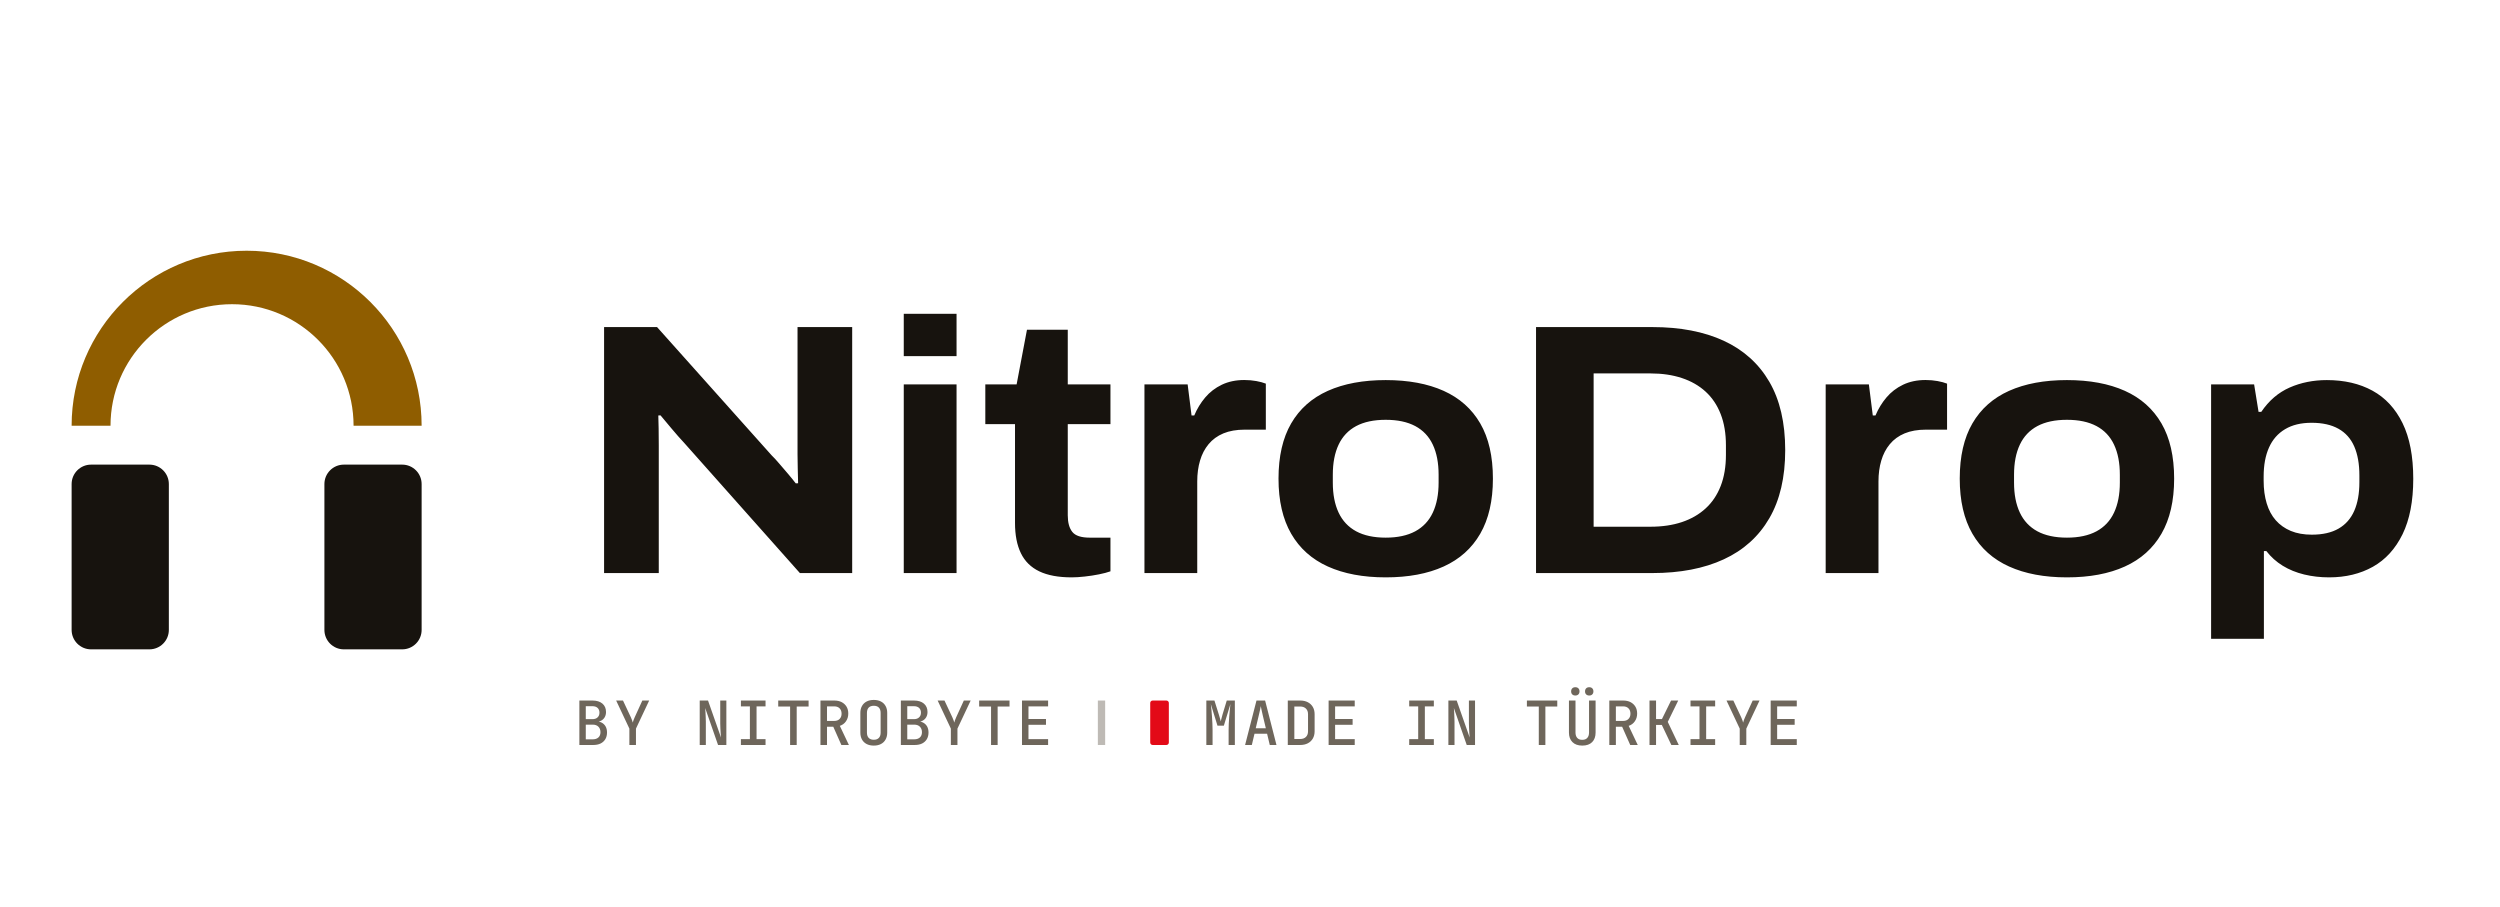
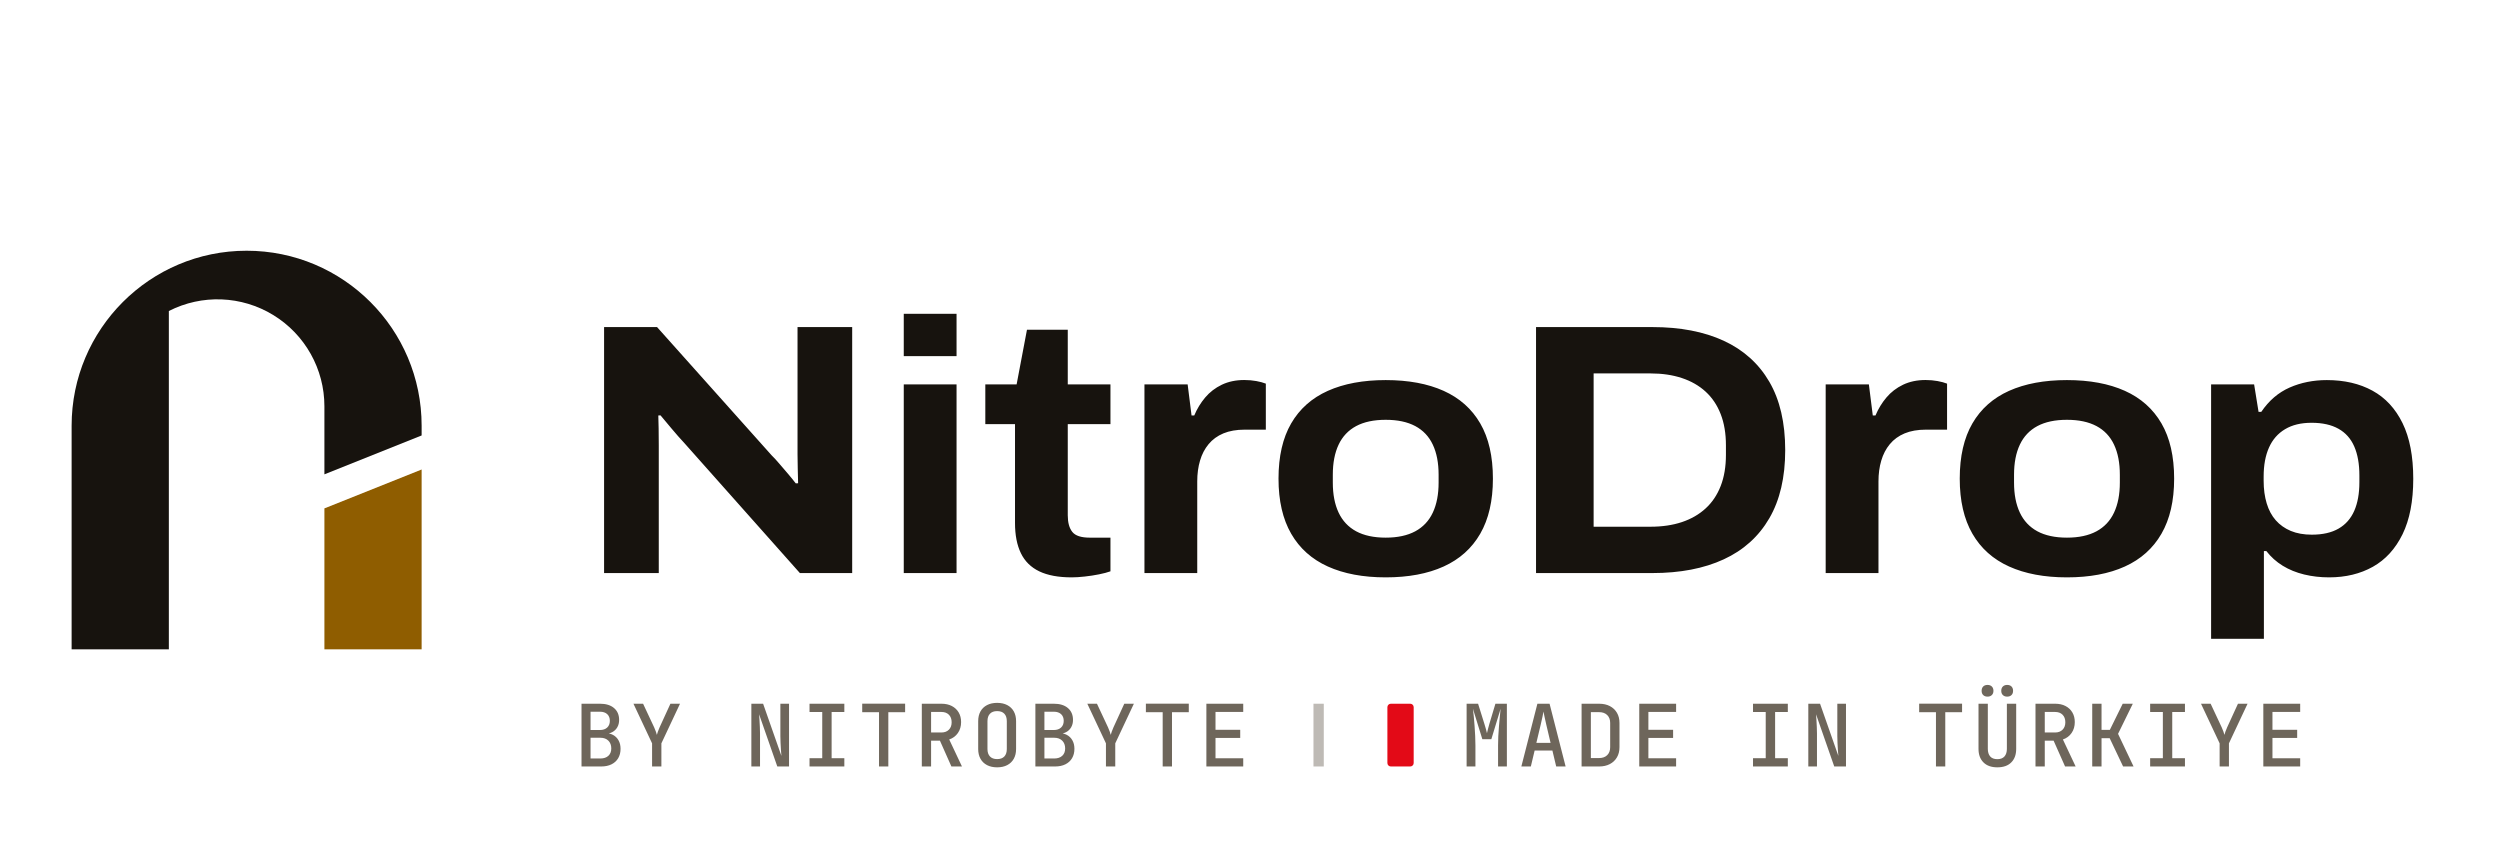
- <svg xmlns="http://www.w3.org/2000/svg" viewBox="0 0 698 253">
+ <svg xmlns="http://www.w3.org/2000/svg" viewBox="0 0 698 238">
  <g transform="translate(3.71 61.86) scale(2.7145)">
-     <path fill="#8F5D00" d="M6 21 A18 18 0 0 1 42 21 L35.0 21 A12.5 12.5 0 0 0 10.0 21 Z" />
-     <g fill="#17130E">
-       <rect x="6" y="25" width="10" height="19" rx="2" />
-       <rect x="32" y="25" width="10" height="19" rx="2" />
-     </g>
+     <defs>
+       <clipPath id="na3">
+         <polygon points="-10 -10 52 -10 52 18.000 24.0 29.200 24.0 54 -10 54" />
+       </clipPath>
+       <clipPath id="nb3">
+         <polygon points="24.0 32.700 52 21.500 52 54 24.0 54" />
+       </clipPath>
+     </defs>
+     <path fill="#17130E" fill-rule="evenodd" clip-path="url(#na3)" d="M6 44 L6 21 A18 18 0 0 1 42 21 L42 44 Z M16 44 L16 9.2 A11 11 0 0 1 32 19 L32 44 Z" />
+     <path fill="#8F5D00" fill-rule="evenodd" clip-path="url(#nb3)" d="M6 44 L6 21 A18 18 0 0 1 42 21 L42 44 Z M16 44 L16 9.2 A11 11 0 0 1 32 19 L32 44 Z" />
  </g>
  <path fill="#17130E" d="M168.66 160.00L168.66 91.32L183.45 91.32L215.46 127.15Q216.32 127.97 217.56 129.43Q218.81 130.89 220.09 132.38Q221.36 133.88 222.17 134.95L222.83 134.93Q222.78 133.07 222.73 130.80Q222.67 128.53 222.67 126.87L222.67 91.32L237.93 91.32L237.93 160.00L223.33 160.00L191.11 123.75Q189.36 121.88 187.44 119.58Q185.53 117.28 184.42 115.97L183.80 116.00Q183.85 117.37 183.89 119.63Q183.93 121.88 183.93 124.40L183.93 160.00L168.66 160.00ZM252.33 99.44L252.33 87.62L267.07 87.62L267.07 99.44L252.33 99.44ZM252.33 160.00L252.33 107.32L267.07 107.32L267.07 160.00L252.33 160.00ZM299.21 161.20Q293.67 161.20 290.17 159.52Q286.67 157.84 285.03 154.45Q283.39 151.07 283.39 146.02L283.39 118.41L275.10 118.41L275.10 107.32L283.84 107.32L286.73 92.07L298.12 92.07L298.12 107.32L310.04 107.32L310.04 118.41L298.12 118.41L298.12 143.88Q298.12 146.92 299.39 148.51Q300.66 150.11 304.24 150.11L310.04 150.11L310.04 159.51Q308.78 159.97 306.83 160.36Q304.89 160.75 302.85 160.97Q300.82 161.20 299.21 161.20ZM319.53 160.00L319.53 107.32L331.59 107.32L332.68 115.99L333.44 115.99Q334.60 113.22 336.50 110.97Q338.39 108.73 341.14 107.41Q343.89 106.10 347.39 106.10Q349.18 106.10 350.76 106.39Q352.34 106.68 353.42 107.11L353.42 119.96L347.52 119.96Q344.07 119.96 341.57 121.00Q339.06 122.05 337.44 124.01Q335.82 125.96 335.05 128.60Q334.27 131.23 334.27 134.40L334.27 160.00L319.53 160.00ZM386.89 161.20Q377.44 161.20 370.74 158.17Q364.03 155.14 360.50 149.02Q356.96 142.89 356.96 133.64Q356.96 124.30 360.50 118.21Q364.03 112.13 370.74 109.12Q377.44 106.12 386.89 106.12Q396.38 106.12 403.06 109.12Q409.75 112.13 413.28 118.21Q416.82 124.30 416.82 133.64Q416.82 142.89 413.28 149.02Q409.75 155.14 403.06 158.17Q396.38 161.20 386.89 161.20ZM386.89 150.11Q391.85 150.11 395.14 148.34Q398.43 146.56 400.04 143.12Q401.66 139.68 401.66 134.73L401.66 132.56Q401.66 127.58 400.04 124.15Q398.43 120.72 395.14 118.96Q391.85 117.21 386.89 117.21Q381.92 117.21 378.64 118.96Q375.36 120.72 373.74 124.15Q372.12 127.58 372.12 132.56L372.12 134.73Q372.12 139.68 373.74 143.12Q375.36 146.56 378.64 148.34Q381.92 150.11 386.89 150.11ZM428.86 160.00L428.86 91.32L461.34 91.32Q472.98 91.32 481.26 95.14Q489.55 98.97 493.99 106.58Q498.43 114.19 498.43 125.68Q498.43 137.08 493.99 144.71Q489.55 152.35 481.26 156.17Q472.98 160.00 461.34 160.00L428.86 160.00ZM444.94 147.06L460.84 147.06Q465.70 147.06 469.58 145.77Q473.47 144.47 476.21 141.95Q478.96 139.44 480.42 135.68Q481.88 131.92 481.88 126.99L481.88 124.35Q481.88 119.38 480.42 115.63Q478.96 111.87 476.21 109.35Q473.47 106.84 469.58 105.55Q465.70 104.26 460.84 104.26L444.94 104.26L444.94 147.06ZM509.73 160.00L509.73 107.32L521.79 107.32L522.88 115.99L523.64 115.99Q524.80 113.22 526.70 110.97Q528.59 108.73 531.34 107.41Q534.09 106.10 537.59 106.10Q539.38 106.10 540.96 106.39Q542.54 106.68 543.62 107.11L543.62 119.96L537.72 119.96Q534.27 119.96 531.77 121.00Q529.26 122.05 527.64 124.01Q526.02 125.96 525.25 128.60Q524.47 131.23 524.47 134.40L524.47 160.00L509.73 160.00ZM577.09 161.20Q567.64 161.20 560.94 158.17Q554.23 155.14 550.70 149.02Q547.16 142.89 547.16 133.64Q547.16 124.30 550.70 118.21Q554.23 112.13 560.94 109.12Q567.64 106.12 577.09 106.12Q586.58 106.12 593.26 109.12Q599.95 112.13 603.48 118.21Q607.02 124.30 607.02 133.64Q607.02 142.89 603.48 149.02Q599.95 155.14 593.26 158.17Q586.58 161.20 577.09 161.20ZM577.09 150.11Q582.05 150.11 585.34 148.34Q588.63 146.56 590.24 143.12Q591.86 139.68 591.86 134.73L591.86 132.56Q591.86 127.58 590.24 124.15Q588.63 120.72 585.34 118.96Q582.05 117.21 577.09 117.21Q572.12 117.21 568.84 118.96Q565.56 120.72 563.94 124.15Q562.32 127.58 562.32 132.56L562.32 134.73Q562.32 139.68 563.94 143.12Q565.56 146.56 568.84 148.34Q572.12 150.11 577.09 150.11ZM617.34 178.35L617.34 107.32L629.35 107.32L630.59 114.99L631.35 114.99Q634.54 110.28 639.27 108.20Q644.00 106.12 649.66 106.12Q657.00 106.12 662.40 109.08Q667.80 112.04 670.79 118.14Q673.78 124.25 673.78 133.69Q673.78 143.04 670.79 149.16Q667.79 155.28 662.51 158.24Q657.23 161.20 650.28 161.20Q646.63 161.20 643.33 160.40Q640.02 159.60 637.34 157.96Q634.66 156.31 632.76 153.85L632.08 153.85L632.08 178.35L617.34 178.35ZM645.45 149.28Q650.01 149.28 652.94 147.58Q655.87 145.89 657.31 142.62Q658.74 139.35 658.74 134.65L658.74 132.73Q658.74 127.95 657.31 124.66Q655.87 121.37 652.90 119.71Q649.93 118.04 645.38 118.04Q640.98 118.04 637.99 119.83Q634.99 121.61 633.50 124.96Q632.01 128.30 632.01 133.02L632.01 134.25Q632.01 137.73 632.86 140.54Q633.70 143.34 635.39 145.26Q637.09 147.19 639.60 148.24Q642.12 149.28 645.45 149.28Z" />
-   <path fill="#6E665B" transform="translate(160.32 208.00)" d="M1.44 0.00L1.44 -12.41L5.11 -12.41Q6.86 -12.41 7.87 -11.56Q8.88 -10.70 8.88 -9.21Q8.88 -8.37 8.51 -7.74Q8.15 -7.12 7.50 -6.78Q6.85 -6.44 5.98 -6.45L5.98 -6.61Q6.92 -6.63 7.64 -6.26Q8.35 -5.89 8.76 -5.19Q9.16 -4.48 9.16 -3.49Q9.16 -2.43 8.70 -1.64Q8.23 -0.85 7.38 -0.42Q6.52 0.00 5.33 0.00L1.44 0.00ZM3.23 -1.58L5.18 -1.58Q6.18 -1.58 6.76 -2.11Q7.33 -2.64 7.33 -3.57Q7.33 -4.52 6.76 -5.10Q6.18 -5.68 5.18 -5.68L3.23 -5.68L3.23 -1.58ZM3.23 -7.21L5.08 -7.21Q6.00 -7.21 6.52 -7.70Q7.05 -8.19 7.05 -9.02Q7.05 -9.86 6.53 -10.35Q6.01 -10.83 5.09 -10.83L3.23 -10.83L3.23 -7.21ZM15.40 0.00L15.40 -4.57L11.71 -12.41L13.62 -12.41L15.82 -7.72Q16.03 -7.25 16.17 -6.86Q16.30 -6.46 16.35 -6.25Q16.40 -6.46 16.53 -6.86Q16.67 -7.25 16.88 -7.72L19.02 -12.41L20.93 -12.41L17.24 -4.57L17.24 0.00L15.40 0.00ZM35.04 0.00L35.04 -12.41L37.36 -12.41L40.98 -2.09Q40.94 -2.58 40.89 -3.26Q40.84 -3.94 40.81 -4.67Q40.77 -5.40 40.77 -6.00L40.77 -12.41L42.48 -12.41L42.48 0.00L40.16 0.00L36.57 -10.32Q36.61 -9.87 36.65 -9.21Q36.68 -8.55 36.71 -7.84Q36.75 -7.13 36.75 -6.51L36.75 0.00L35.04 0.00ZM46.54 0.00L46.54 -1.64L49.05 -1.64L49.05 -10.77L46.54 -10.77L46.54 -12.41L53.42 -12.41L53.42 -10.77L50.91 -10.77L50.91 -1.64L53.42 -1.64L53.42 0.00L46.54 0.00ZM60.28 0.00L60.28 -10.73L56.96 -10.73L56.96 -12.42L65.44 -12.42L65.44 -10.73L62.12 -10.73L62.12 0.00L60.28 0.00ZM68.75 0.00L68.75 -12.41L72.63 -12.41Q73.81 -12.41 74.68 -11.96Q75.55 -11.50 76.04 -10.69Q76.52 -9.88 76.52 -8.78Q76.52 -7.54 75.88 -6.62Q75.25 -5.70 74.16 -5.34L76.69 0.00L74.59 0.00L72.33 -5.10L70.58 -5.10L70.58 0.00L68.75 0.00ZM70.58 -6.72L72.63 -6.72Q73.56 -6.72 74.10 -7.27Q74.65 -7.82 74.65 -8.74Q74.65 -9.68 74.10 -10.23Q73.56 -10.78 72.63 -10.78L70.58 -10.78L70.58 -6.72ZM83.64 0.17Q82.48 0.17 81.64 -0.27Q80.80 -0.71 80.35 -1.52Q79.89 -2.34 79.89 -3.45L79.89 -8.96Q79.89 -10.08 80.35 -10.89Q80.80 -11.70 81.64 -12.14Q82.48 -12.58 83.64 -12.58Q84.80 -12.58 85.64 -12.14Q86.48 -11.70 86.93 -10.89Q87.39 -10.08 87.39 -8.97L87.39 -3.45Q87.39 -2.34 86.93 -1.52Q86.48 -0.71 85.64 -0.27Q84.80 0.17 83.64 0.17ZM83.64 -1.46Q84.57 -1.46 85.06 -1.98Q85.55 -2.49 85.55 -3.45L85.55 -8.96Q85.55 -9.92 85.06 -10.44Q84.58 -10.95 83.64 -10.95Q82.72 -10.95 82.22 -10.44Q81.73 -9.92 81.73 -8.96L81.73 -3.45Q81.73 -2.49 82.22 -1.98Q82.72 -1.46 83.64 -1.46ZM91.20 0.00L91.20 -12.41L94.87 -12.41Q96.62 -12.41 97.63 -11.56Q98.64 -10.70 98.64 -9.21Q98.64 -8.37 98.27 -7.74Q97.91 -7.12 97.26 -6.78Q96.61 -6.44 95.74 -6.45L95.74 -6.61Q96.68 -6.63 97.40 -6.26Q98.11 -5.89 98.52 -5.19Q98.92 -4.48 98.92 -3.49Q98.92 -2.43 98.46 -1.64Q97.99 -0.85 97.14 -0.42Q96.28 0.00 95.09 0.00L91.20 0.00ZM92.99 -1.58L94.94 -1.58Q95.94 -1.58 96.52 -2.11Q97.09 -2.64 97.09 -3.57Q97.09 -4.52 96.52 -5.10Q95.94 -5.68 94.94 -5.68L92.99 -5.68L92.99 -1.58ZM92.99 -7.21L94.84 -7.21Q95.76 -7.21 96.28 -7.70Q96.81 -8.19 96.81 -9.02Q96.81 -9.86 96.29 -10.35Q95.77 -10.83 94.85 -10.83L92.99 -10.83L92.99 -7.21ZM105.16 0.00L105.16 -4.57L101.47 -12.41L103.38 -12.41L105.58 -7.72Q105.79 -7.25 105.93 -6.86Q106.06 -6.46 106.11 -6.25Q106.16 -6.46 106.29 -6.86Q106.43 -7.25 106.64 -7.72L108.78 -12.41L110.69 -12.41L107.00 -4.57L107.00 0.00L105.16 0.00ZM116.38 0.00L116.38 -10.73L113.06 -10.73L113.06 -12.42L121.54 -12.42L121.54 -10.73L118.22 -10.73L118.22 0.00L116.38 0.00ZM125.02 0.00L125.02 -12.41L132.31 -12.41L132.31 -10.78L126.83 -10.78L126.83 -7.26L131.72 -7.26L131.72 -5.64L126.83 -5.64L126.83 -1.63L132.31 -1.63L132.31 0.00L125.02 0.00Z" />
-   <rect x="306.52" y="195.59" width="2.04" height="12.41" fill="#6E665B" opacity=".45" />
-   <rect x="321.14" y="195.59" width="5.20" height="12.41" rx="0.68" fill="#E30A17" />
-   <path fill="#6E665B" transform="translate(335.69 208.00)" d="M1.12 0.00L1.12 -12.41L3.38 -12.41L4.63 -8.43Q4.82 -7.86 4.95 -7.35Q5.09 -6.84 5.14 -6.58Q5.21 -6.84 5.33 -7.35Q5.45 -7.86 5.62 -8.44L6.82 -12.41L9.08 -12.41L9.08 0.00L7.34 0.00L7.34 -4.17Q7.34 -4.98 7.38 -5.95Q7.43 -6.93 7.51 -7.93Q7.59 -8.93 7.68 -9.84Q7.77 -10.74 7.84 -11.42L6.01 -5.39L4.23 -5.39L2.37 -11.42Q2.45 -10.76 2.54 -9.89Q2.62 -9.01 2.69 -8.02Q2.76 -7.04 2.81 -6.04Q2.86 -5.05 2.86 -4.17L2.86 0.00L1.12 0.00ZM11.94 0.00L15.12 -12.41L17.53 -12.41L20.70 0.00L18.83 0.00L18.08 -3.15L14.57 -3.15L13.82 0.00L11.94 0.00ZM14.91 -4.67L17.73 -4.67L16.88 -8.24Q16.65 -9.20 16.51 -9.90Q16.36 -10.60 16.32 -10.86Q16.28 -10.60 16.14 -9.90Q16.00 -9.20 15.76 -8.26L14.91 -4.67ZM23.86 0.00L23.86 -12.41L27.31 -12.41Q28.55 -12.41 29.45 -11.94Q30.35 -11.47 30.85 -10.62Q31.35 -9.77 31.35 -8.61L31.35 -3.82Q31.35 -2.66 30.85 -1.80Q30.35 -0.94 29.45 -0.47Q28.55 0.00 27.31 0.00L23.86 0.00ZM25.69 -1.67L27.31 -1.67Q28.33 -1.67 28.92 -2.24Q29.51 -2.81 29.51 -3.82L29.51 -8.61Q29.51 -9.60 28.92 -10.17Q28.33 -10.74 27.31 -10.74L25.69 -10.74L25.69 -1.67ZM35.26 0.00L35.26 -12.41L42.55 -12.41L42.55 -10.78L37.07 -10.78L37.07 -7.26L41.96 -7.26L41.96 -5.64L37.07 -5.64L37.07 -1.63L42.55 -1.63L42.55 0.00L35.26 0.00ZM57.76 0.00L57.76 -1.64L60.27 -1.64L60.27 -10.77L57.76 -10.77L57.76 -12.41L64.64 -12.41L64.64 -10.77L62.13 -10.77L62.13 -1.64L64.64 -1.64L64.64 0.00L57.76 0.00ZM68.70 0.00L68.70 -12.41L71.02 -12.41L74.64 -2.09Q74.60 -2.58 74.55 -3.26Q74.50 -3.94 74.47 -4.67Q74.43 -5.40 74.43 -6.00L74.43 -12.41L76.14 -12.41L76.14 0.00L73.82 0.00L70.23 -10.32Q70.27 -9.87 70.31 -9.21Q70.34 -8.55 70.37 -7.84Q70.41 -7.13 70.41 -6.51L70.41 0.00L68.70 0.00ZM93.94 0.00L93.94 -10.73L90.62 -10.73L90.62 -12.42L99.10 -12.42L99.10 -10.73L95.78 -10.73L95.78 0.00L93.94 0.00ZM106.08 0.17Q104.30 0.17 103.33 -0.81Q102.36 -1.79 102.36 -3.47L102.36 -12.41L104.19 -12.41L104.19 -3.48Q104.19 -2.53 104.66 -1.99Q105.13 -1.44 106.08 -1.44Q107.01 -1.44 107.49 -1.99Q107.97 -2.53 107.97 -3.48L107.97 -12.41L109.80 -12.41L109.80 -3.47Q109.80 -1.78 108.84 -0.80Q107.87 0.17 106.08 0.17ZM108.02 -13.81Q107.49 -13.81 107.17 -14.12Q106.85 -14.43 106.85 -14.96Q106.85 -15.50 107.17 -15.82Q107.49 -16.13 108.02 -16.13Q108.56 -16.13 108.87 -15.82Q109.19 -15.50 109.19 -14.96Q109.19 -14.43 108.87 -14.12Q108.56 -13.81 108.02 -13.81ZM104.14 -13.81Q103.60 -13.81 103.29 -14.12Q102.97 -14.43 102.97 -14.96Q102.97 -15.50 103.29 -15.82Q103.60 -16.13 104.14 -16.13Q104.67 -16.13 104.99 -15.82Q105.31 -15.50 105.31 -14.96Q105.31 -14.43 104.99 -14.12Q104.67 -13.81 104.14 -13.81ZM113.63 0.00L113.63 -12.41L117.51 -12.41Q118.69 -12.41 119.56 -11.96Q120.43 -11.50 120.92 -10.69Q121.40 -9.88 121.40 -8.78Q121.40 -7.54 120.76 -6.62Q120.13 -5.70 119.04 -5.34L121.57 0.00L119.47 0.00L117.21 -5.10L115.46 -5.10L115.46 0.00L113.63 0.00ZM115.46 -6.72L117.51 -6.72Q118.44 -6.72 118.98 -7.27Q119.53 -7.82 119.53 -8.74Q119.53 -9.68 118.98 -10.23Q118.44 -10.78 117.51 -10.78L115.46 -10.78L115.46 -6.72ZM124.85 0.00L124.85 -12.41L126.68 -12.41L126.68 -7.24L128.33 -7.24L130.87 -12.41L132.87 -12.41L129.95 -6.45L133.02 0.00L130.95 0.00L128.29 -5.60L126.68 -5.60L126.68 0.00L124.85 0.00ZM136.30 0.00L136.30 -1.64L138.81 -1.64L138.81 -10.77L136.30 -10.77L136.30 -12.41L143.18 -12.41L143.18 -10.77L140.67 -10.77L140.67 -1.64L143.18 -1.64L143.18 0.00L136.30 0.00ZM150.04 0.00L150.04 -4.57L146.35 -12.41L148.26 -12.41L150.46 -7.72Q150.67 -7.25 150.81 -6.86Q150.94 -6.46 150.99 -6.25Q151.04 -6.46 151.17 -6.86Q151.31 -7.25 151.52 -7.72L153.66 -12.41L155.57 -12.41L151.88 -4.57L151.88 0.00L150.04 0.00ZM158.68 0.00L158.68 -12.41L165.97 -12.41L165.97 -10.78L160.49 -10.78L160.49 -7.26L165.38 -7.26L165.38 -5.64L160.49 -5.64L160.49 -1.63L165.97 -1.63L165.97 0.00L158.68 0.00Z" />
+   <path fill="#6E665B" transform="translate(160.32 214.00)" d="M2.04 0.00L2.04 -17.52L7.21 -17.52Q9.69 -17.52 11.11 -16.32Q12.54 -15.11 12.54 -13.00Q12.54 -11.81 12.02 -10.93Q11.51 -10.05 10.59 -9.57Q9.67 -9.09 8.45 -9.11L8.45 -9.34Q9.78 -9.36 10.78 -8.84Q11.79 -8.32 12.36 -7.32Q12.94 -6.32 12.94 -4.93Q12.94 -3.43 12.28 -2.31Q11.62 -1.20 10.41 -0.60Q9.20 0.00 7.52 0.00L2.04 0.00ZM4.56 -2.23L7.31 -2.23Q8.72 -2.23 9.54 -2.98Q10.35 -3.73 10.35 -5.04Q10.35 -6.38 9.54 -7.20Q8.72 -8.02 7.31 -8.02L4.56 -8.02L4.56 -2.23ZM4.56 -10.18L7.18 -10.18Q8.47 -10.18 9.21 -10.87Q9.95 -11.56 9.95 -12.74Q9.95 -13.92 9.22 -14.61Q8.48 -15.29 7.19 -15.29L4.56 -15.29L4.56 -10.18ZM21.74 0.00L21.74 -6.46L16.54 -17.52L19.23 -17.52L22.33 -10.90Q22.63 -10.24 22.82 -9.68Q23.02 -9.12 23.08 -8.82Q23.15 -9.12 23.34 -9.68Q23.54 -10.24 23.83 -10.90L26.86 -17.52L29.54 -17.52L24.34 -6.46L24.34 0.00L21.74 0.00ZM49.46 0.00L49.46 -17.52L52.74 -17.52L57.85 -2.95Q57.79 -3.64 57.72 -4.60Q57.65 -5.56 57.61 -6.59Q57.56 -7.62 57.56 -8.47L57.56 -17.52L59.98 -17.52L59.98 0.00L56.70 0.00L51.62 -14.57Q51.68 -13.93 51.73 -13.00Q51.79 -12.07 51.83 -11.07Q51.88 -10.07 51.88 -9.19L51.88 0.00L49.46 0.00ZM65.70 0.00L65.70 -2.31L69.25 -2.31L69.25 -15.21L65.70 -15.21L65.70 -17.52L75.42 -17.52L75.42 -15.21L71.87 -15.21L71.87 -2.31L75.42 -2.31L75.42 0.00L65.70 0.00ZM85.10 0.00L85.10 -15.15L80.41 -15.15L80.41 -17.54L92.39 -17.54L92.39 -15.15L87.70 -15.15L87.70 0.00L85.10 0.00ZM97.05 0.00L97.05 -17.52L102.54 -17.52Q104.20 -17.52 105.43 -16.88Q106.66 -16.24 107.34 -15.09Q108.02 -13.94 108.02 -12.39Q108.02 -10.64 107.13 -9.35Q106.23 -8.05 104.70 -7.54L108.26 0.00L105.31 0.00L102.11 -7.20L99.64 -7.20L99.64 0.00L97.05 0.00ZM99.64 -9.49L102.54 -9.49Q103.84 -9.49 104.61 -10.27Q105.38 -11.04 105.38 -12.34Q105.38 -13.67 104.61 -14.45Q103.84 -15.22 102.54 -15.22L99.64 -15.22L99.64 -9.49ZM118.08 0.24Q116.45 0.24 115.26 -0.38Q114.07 -1.00 113.43 -2.15Q112.79 -3.30 112.79 -4.87L112.79 -12.65Q112.79 -14.23 113.43 -15.38Q114.07 -16.52 115.26 -17.14Q116.45 -17.76 118.08 -17.76Q119.72 -17.76 120.90 -17.14Q122.09 -16.52 122.73 -15.38Q123.37 -14.23 123.37 -12.66L123.37 -4.87Q123.37 -3.30 122.73 -2.15Q122.09 -1.00 120.90 -0.38Q119.72 0.24 118.08 0.24ZM118.08 -2.06Q119.40 -2.06 120.09 -2.79Q120.78 -3.52 120.78 -4.87L120.78 -12.65Q120.78 -14.01 120.09 -14.73Q119.40 -15.46 118.08 -15.46Q116.77 -15.46 116.08 -14.73Q115.38 -14.01 115.38 -12.65L115.38 -4.87Q115.38 -3.52 116.08 -2.79Q116.78 -2.06 118.08 -2.06ZM128.76 0.00L128.76 -17.52L133.93 -17.52Q136.41 -17.52 137.83 -16.32Q139.26 -15.11 139.26 -13.00Q139.26 -11.81 138.74 -10.93Q138.23 -10.05 137.31 -9.57Q136.39 -9.09 135.17 -9.11L135.17 -9.34Q136.50 -9.36 137.50 -8.84Q138.51 -8.32 139.08 -7.32Q139.66 -6.32 139.66 -4.93Q139.66 -3.43 139.00 -2.31Q138.34 -1.20 137.13 -0.60Q135.92 0.00 134.24 0.00L128.76 0.00ZM131.28 -2.23L134.03 -2.23Q135.44 -2.23 136.26 -2.98Q137.07 -3.73 137.07 -5.04Q137.07 -6.38 136.26 -7.20Q135.44 -8.02 134.03 -8.02L131.28 -8.02L131.28 -2.23ZM131.28 -10.18L133.90 -10.18Q135.19 -10.18 135.93 -10.87Q136.67 -11.56 136.67 -12.74Q136.67 -13.92 135.94 -14.61Q135.20 -15.29 133.91 -15.29L131.28 -15.29L131.28 -10.18ZM148.46 0.00L148.46 -6.46L143.26 -17.52L145.95 -17.52L149.05 -10.90Q149.35 -10.24 149.54 -9.68Q149.74 -9.12 149.80 -8.82Q149.87 -9.12 150.06 -9.68Q150.26 -10.24 150.55 -10.90L153.58 -17.52L156.26 -17.52L151.06 -6.46L151.06 0.00L148.46 0.00ZM164.30 0.00L164.30 -15.15L159.61 -15.15L159.61 -17.54L171.59 -17.54L171.59 -15.15L166.90 -15.15L166.90 0.00L164.30 0.00ZM176.50 0.00L176.50 -17.52L186.79 -17.52L186.79 -15.22L179.05 -15.22L179.05 -10.24L185.95 -10.24L185.95 -7.96L179.05 -7.96L179.05 -2.30L186.79 -2.30L186.79 0.00L176.50 0.00Z" />
+   <rect x="366.72" y="196.48" width="2.88" height="17.52" fill="#6E665B" opacity=".45" />
+   <rect x="387.36" y="196.48" width="7.34" height="17.52" rx="0.96" fill="#E30A17" />
+   <path fill="#6E665B" transform="translate(407.90 214.00)" d="M1.58 0.00L1.58 -17.52L4.78 -17.52L6.54 -11.90Q6.80 -11.10 6.99 -10.38Q7.18 -9.66 7.26 -9.29Q7.35 -9.66 7.52 -10.38Q7.70 -11.10 7.94 -11.92L9.62 -17.52L12.82 -17.52L12.82 0.00L10.36 0.00L10.36 -5.89Q10.36 -7.03 10.42 -8.40Q10.49 -9.78 10.61 -11.19Q10.72 -12.61 10.85 -13.89Q10.98 -15.16 11.07 -16.12L8.48 -7.61L5.97 -7.61L3.34 -16.12Q3.46 -15.19 3.58 -13.96Q3.70 -12.72 3.80 -11.33Q3.90 -9.93 3.97 -8.53Q4.04 -7.13 4.04 -5.89L4.04 0.00L1.58 0.00ZM16.86 0.00L21.34 -17.52L24.74 -17.52L29.22 0.00L26.59 0.00L25.53 -4.45L20.57 -4.45L19.51 0.00L16.86 0.00ZM21.05 -6.59L25.02 -6.59L23.83 -11.64Q23.51 -12.98 23.31 -13.98Q23.10 -14.97 23.04 -15.34Q22.98 -14.97 22.78 -13.98Q22.58 -12.99 22.26 -11.66L21.05 -6.59ZM33.68 0.00L33.68 -17.52L38.56 -17.52Q40.30 -17.52 41.57 -16.86Q42.84 -16.20 43.55 -14.99Q44.26 -13.79 44.26 -12.16L44.26 -5.39Q44.26 -3.76 43.55 -2.55Q42.84 -1.33 41.57 -0.67Q40.30 0.00 38.56 0.00L33.68 0.00ZM36.27 -2.35L38.56 -2.35Q40.00 -2.35 40.83 -3.16Q41.66 -3.97 41.66 -5.39L41.66 -12.16Q41.66 -13.55 40.83 -14.36Q40.00 -15.17 38.56 -15.17L36.27 -15.17L36.27 -2.35ZM49.78 0.00L49.78 -17.52L60.07 -17.52L60.07 -15.22L52.33 -15.22L52.33 -10.24L59.23 -10.24L59.23 -7.96L52.33 -7.96L52.33 -2.30L60.07 -2.30L60.07 0.00L49.78 0.00ZM81.54 0.00L81.54 -2.31L85.09 -2.31L85.09 -15.21L81.54 -15.21L81.54 -17.52L91.26 -17.52L91.26 -15.21L87.71 -15.21L87.71 -2.31L91.26 -2.31L91.26 0.00L81.54 0.00ZM96.98 0.00L96.98 -17.52L100.26 -17.52L105.37 -2.95Q105.31 -3.64 105.24 -4.60Q105.17 -5.56 105.13 -6.59Q105.08 -7.62 105.08 -8.47L105.08 -17.52L107.50 -17.52L107.50 0.00L104.22 0.00L99.14 -14.57Q99.20 -13.93 99.25 -13.00Q99.31 -12.07 99.35 -11.07Q99.40 -10.07 99.40 -9.19L99.40 0.00L96.98 0.00ZM132.62 0.00L132.62 -15.15L127.93 -15.15L127.93 -17.54L139.91 -17.54L139.91 -15.15L135.22 -15.15L135.22 0.00L132.62 0.00ZM149.76 0.24Q147.25 0.24 145.88 -1.14Q144.50 -2.52 144.50 -4.90L144.50 -17.52L147.10 -17.52L147.10 -4.91Q147.10 -3.57 147.76 -2.80Q148.43 -2.04 149.76 -2.04Q151.07 -2.04 151.75 -2.80Q152.42 -3.57 152.42 -4.91L152.42 -17.52L155.02 -17.52L155.02 -4.90Q155.02 -2.51 153.65 -1.14Q152.29 0.24 149.76 0.24ZM152.50 -19.50Q151.75 -19.50 151.30 -19.94Q150.85 -20.37 150.85 -21.12Q150.85 -21.88 151.30 -22.33Q151.75 -22.77 152.50 -22.77Q153.26 -22.77 153.71 -22.33Q154.15 -21.88 154.15 -21.12Q154.15 -20.37 153.71 -19.94Q153.26 -19.50 152.50 -19.50ZM147.02 -19.50Q146.26 -19.50 145.81 -19.94Q145.37 -20.37 145.37 -21.12Q145.37 -21.88 145.81 -22.33Q146.26 -22.77 147.02 -22.77Q147.77 -22.77 148.22 -22.33Q148.67 -21.88 148.67 -21.12Q148.67 -20.37 148.22 -19.94Q147.77 -19.50 147.02 -19.50ZM160.41 0.00L160.41 -17.52L165.90 -17.52Q167.56 -17.52 168.79 -16.88Q170.02 -16.24 170.70 -15.09Q171.38 -13.94 171.38 -12.39Q171.38 -10.64 170.49 -9.35Q169.59 -8.05 168.06 -7.54L171.62 0.00L168.67 0.00L165.47 -7.20L163.00 -7.20L163.00 0.00L160.41 0.00ZM163.00 -9.49L165.90 -9.49Q167.20 -9.49 167.97 -10.27Q168.74 -11.04 168.74 -12.34Q168.74 -13.67 167.97 -14.45Q167.20 -15.22 165.90 -15.22L163.00 -15.22L163.00 -9.49ZM176.25 0.00L176.25 -17.52L178.85 -17.52L178.85 -10.22L181.17 -10.22L184.76 -17.52L187.58 -17.52L183.46 -9.11L187.79 0.00L184.87 0.00L181.12 -7.90L178.85 -7.90L178.85 0.00L176.25 0.00ZM192.42 0.00L192.42 -2.31L195.97 -2.31L195.97 -15.21L192.42 -15.21L192.42 -17.52L202.14 -17.52L202.14 -15.21L198.59 -15.21L198.59 -2.31L202.14 -2.31L202.14 0.00L192.42 0.00ZM211.82 0.00L211.82 -6.46L206.62 -17.52L209.31 -17.52L212.41 -10.90Q212.71 -10.24 212.90 -9.68Q213.10 -9.12 213.16 -8.82Q213.23 -9.12 213.42 -9.68Q213.62 -10.24 213.91 -10.90L216.94 -17.52L219.62 -17.52L214.42 -6.46L214.42 0.00L211.82 0.00ZM224.02 0.00L224.02 -17.52L234.31 -17.52L234.31 -15.22L226.57 -15.22L226.57 -10.24L233.47 -10.24L233.47 -7.96L226.57 -7.96L226.57 -2.30L234.31 -2.30L234.31 0.00L224.02 0.00Z" />
</svg>
